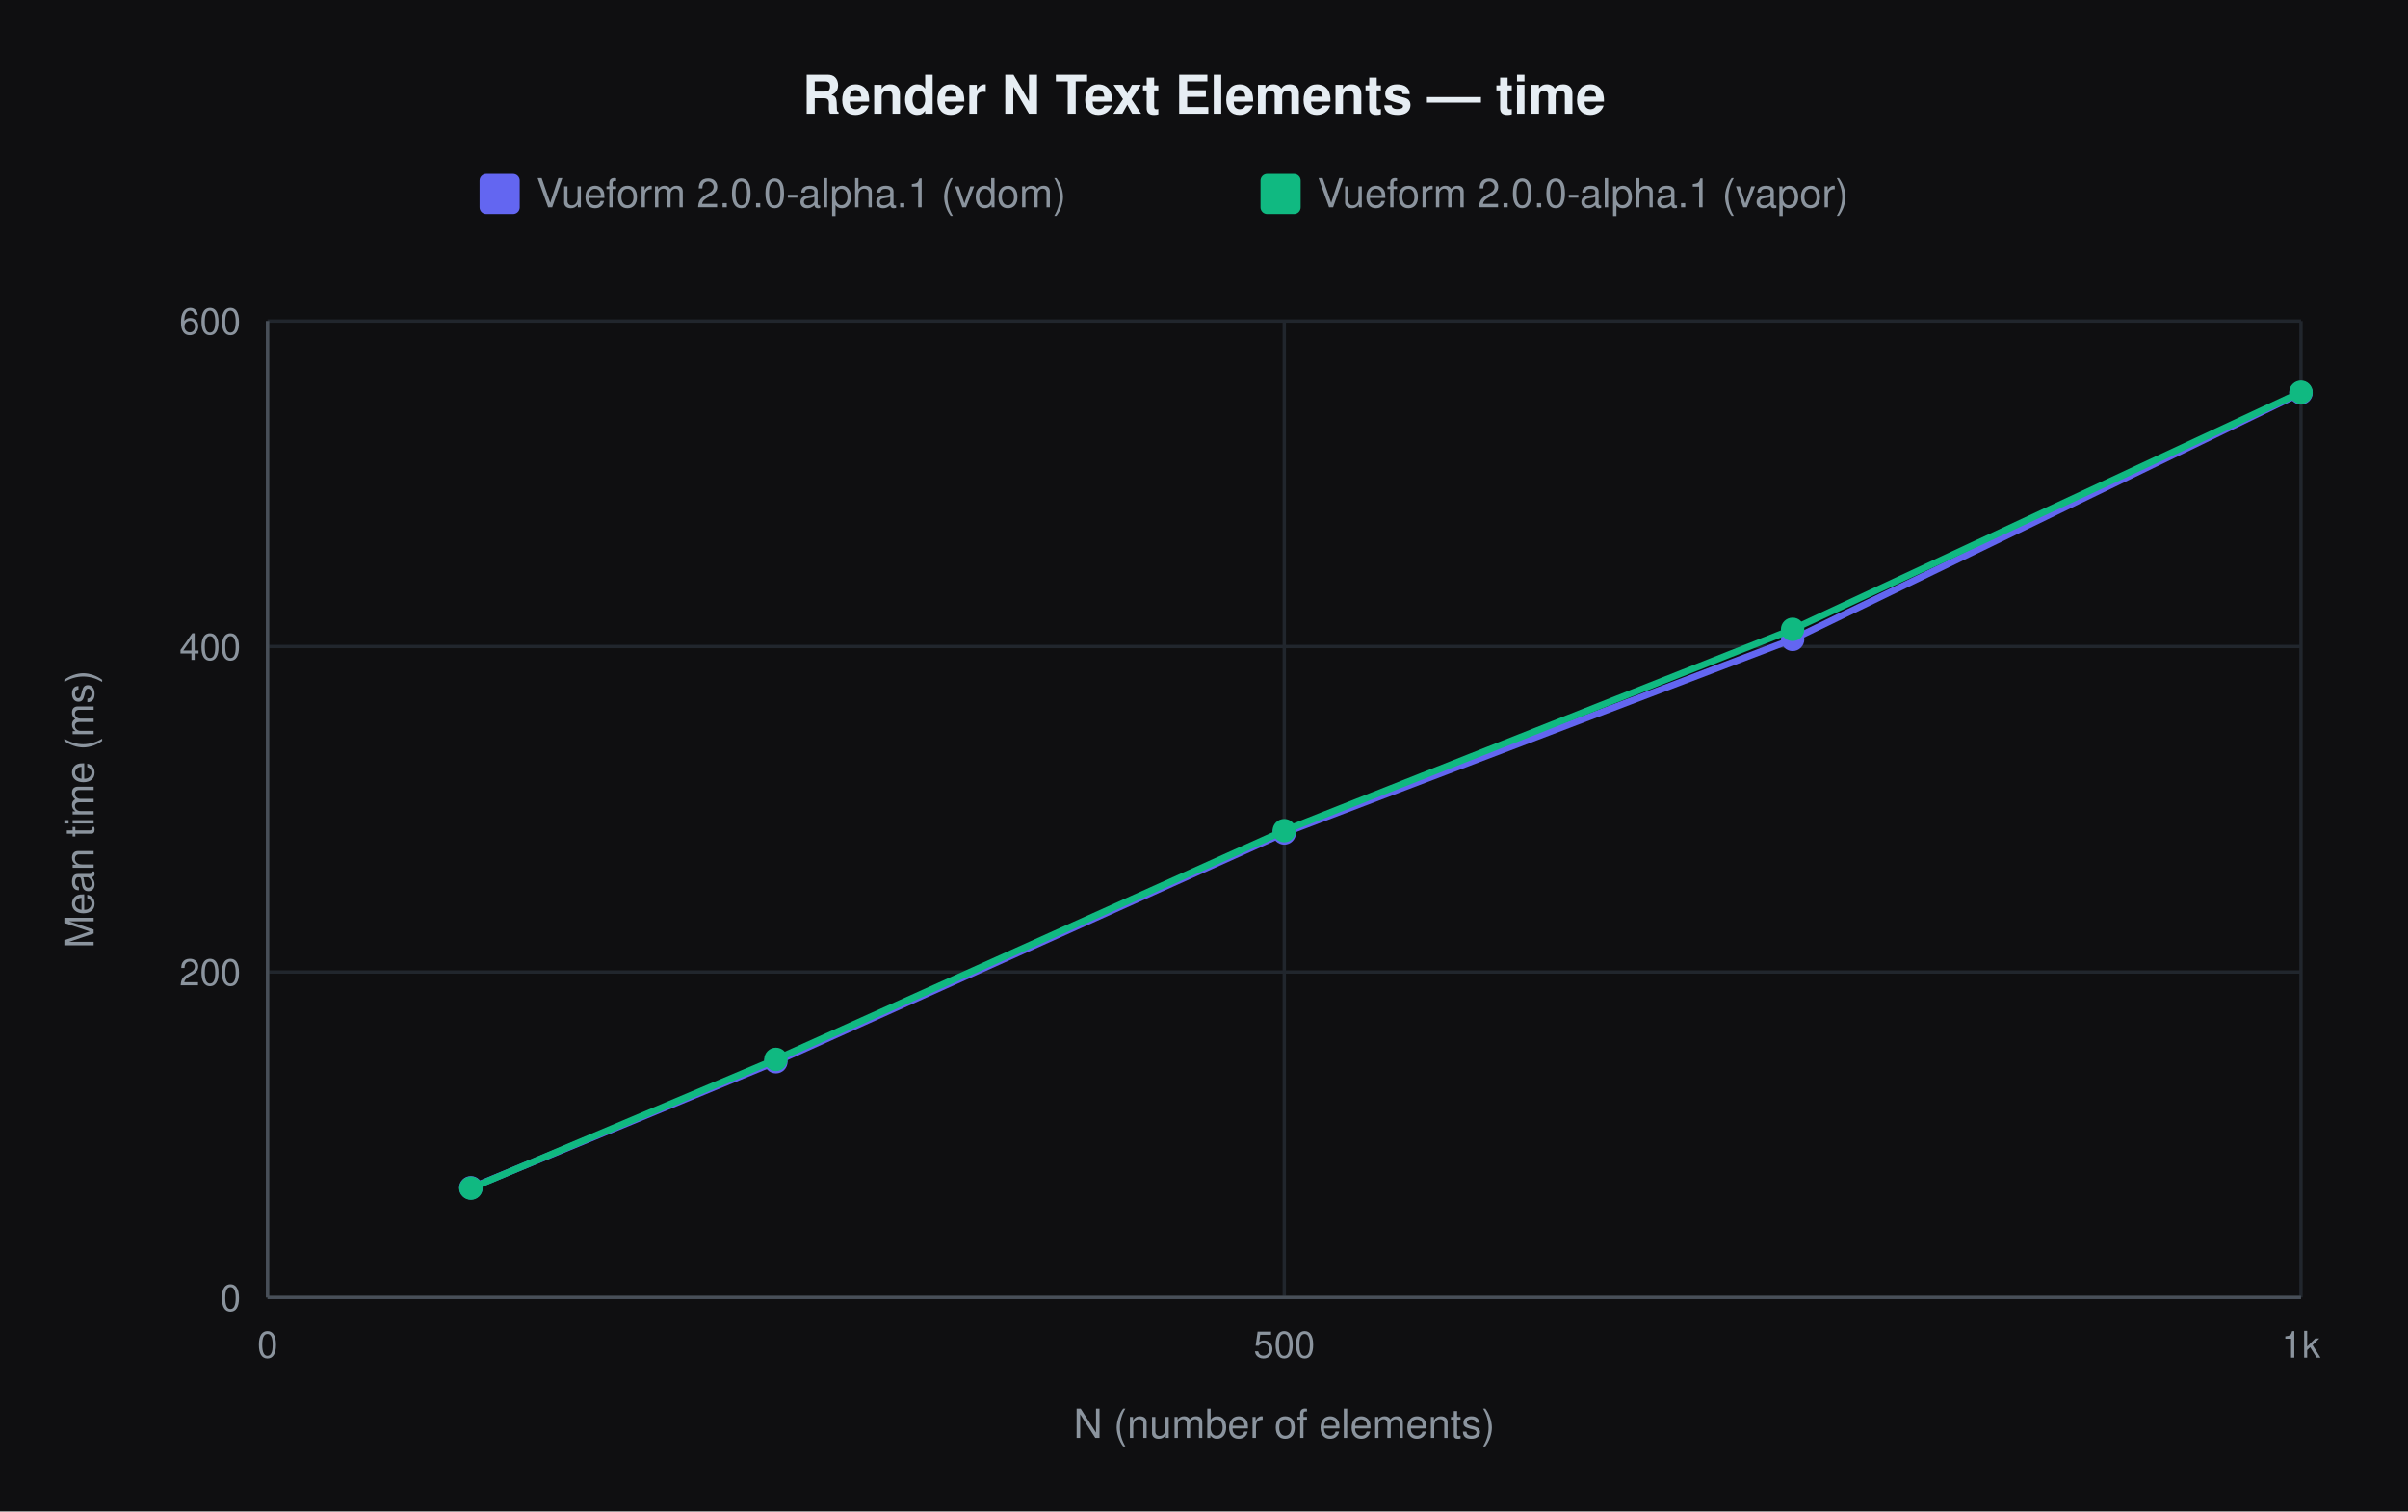
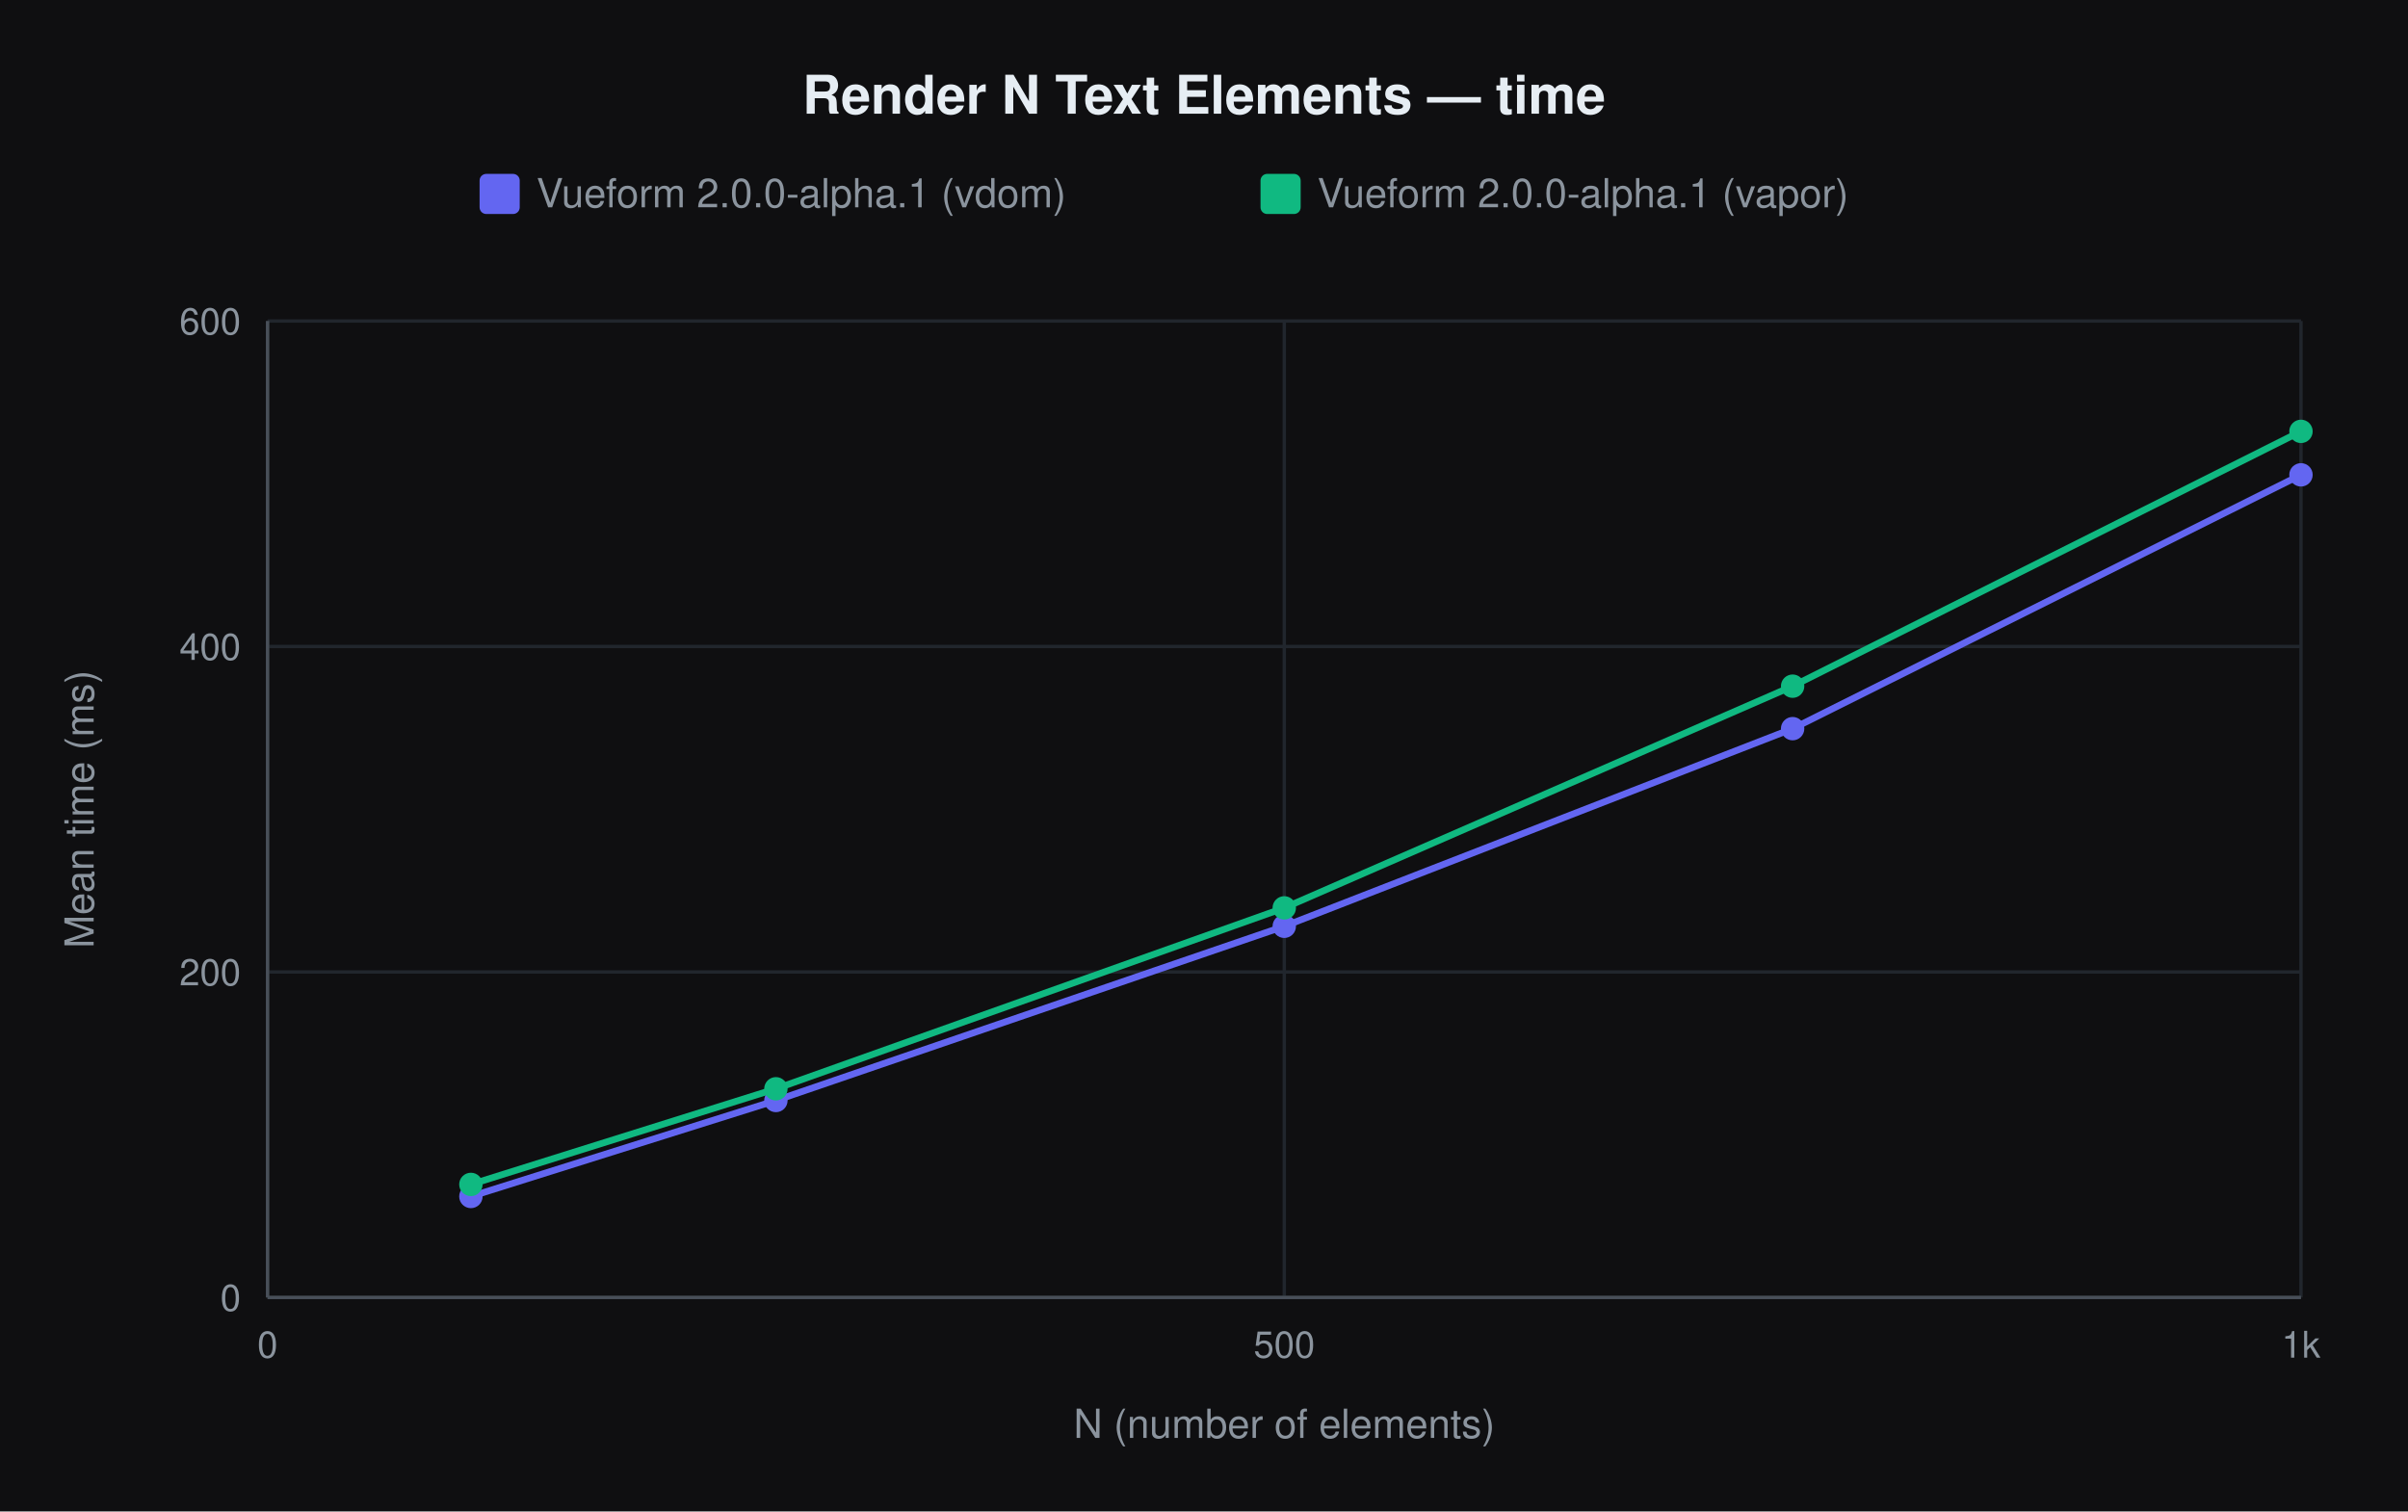
<svg xmlns="http://www.w3.org/2000/svg" width="720" height="452" viewBox="0 0 720 452" font-family="-apple-system, 'Segoe UI', Helvetica, Arial, sans-serif">
  <rect width="720" height="452" fill="#0f0f11" />
  <text x="360" y="34" font-size="16" font-weight="600" fill="#e6edf3" text-anchor="middle">Render N Text Elements — time</text>
  <rect x="143.4" y="52" width="12" height="12" rx="2" fill="#6366f1" />
  <text x="160.4" y="62" font-size="12" fill="#8b949e">Vueform 2.0.0-alpha.1 (vdom)</text>
  <rect x="376.9" y="52" width="12" height="12" rx="2" fill="#10b981" />
  <text x="393.9" y="62" font-size="12" fill="#8b949e">Vueform 2.0.0-alpha.1 (vapor)</text>
  <line x1="80" y1="388" x2="688" y2="388" stroke="#21262d" stroke-width="1" />
  <text x="72" y="392" font-size="11" fill="#8b949e" text-anchor="end">0</text>
  <line x1="80" y1="290.667" x2="688" y2="290.667" stroke="#21262d" stroke-width="1" />
  <text x="72" y="294.667" font-size="11" fill="#8b949e" text-anchor="end">200</text>
  <line x1="80" y1="193.333" x2="688" y2="193.333" stroke="#21262d" stroke-width="1" />
  <text x="72" y="197.333" font-size="11" fill="#8b949e" text-anchor="end">400</text>
  <line x1="80" y1="96" x2="688" y2="96" stroke="#21262d" stroke-width="1" />
  <text x="72" y="100" font-size="11" fill="#8b949e" text-anchor="end">600</text>
  <line x1="80" y1="96" x2="80" y2="388" stroke="#21262d" stroke-width="1" />
  <text x="80" y="406" font-size="11" fill="#8b949e" text-anchor="middle">0</text>
  <line x1="384" y1="96" x2="384" y2="388" stroke="#21262d" stroke-width="1" />
  <text x="384" y="406" font-size="11" fill="#8b949e" text-anchor="middle">500</text>
  <line x1="688" y1="96" x2="688" y2="388" stroke="#21262d" stroke-width="1" />
  <text x="688" y="406" font-size="11" fill="#8b949e" text-anchor="middle">1k</text>
  <line x1="80" y1="388" x2="688" y2="388" stroke="#484f58" stroke-width="1" />
  <line x1="80" y1="96" x2="80" y2="388" stroke="#484f58" stroke-width="1" />
  <text x="384" y="430" font-size="12" fill="#8b949e" text-anchor="middle">N (number of elements)</text>
  <text x="28" y="242" font-size="12" fill="#8b949e" text-anchor="middle" transform="rotate(-90 28 242)">Mean time (ms)</text>
-   <polyline points="140.8,355.2 232.0,317.5 384.0,249.1 536.0,191.2 688.0,117.5" fill="none" stroke="#6366f1" stroke-width="2" />
-   <circle cx="140.8" cy="355.2" r="3.5" fill="#6366f1" />
-   <circle cx="232.0" cy="317.5" r="3.5" fill="#6366f1" />
-   <circle cx="384.0" cy="249.1" r="3.5" fill="#6366f1" />
-   <circle cx="536.0" cy="191.2" r="3.5" fill="#6366f1" />
-   <circle cx="688.0" cy="117.5" r="3.5" fill="#6366f1" />
-   <polyline points="140.8,355.3 232.0,316.8 384.0,248.4 536.0,188.2 688.0,117.3" fill="none" stroke="#10b981" stroke-width="2" />
-   <circle cx="140.8" cy="355.3" r="3.5" fill="#10b981" />
-   <circle cx="232.0" cy="316.8" r="3.5" fill="#10b981" />
-   <circle cx="384.0" cy="248.4" r="3.5" fill="#10b981" />
-   <circle cx="536.0" cy="188.2" r="3.5" fill="#10b981" />
-   <circle cx="688.0" cy="117.3" r="3.5" fill="#10b981" />
+   <polyline points="140.8,357.8 232.0,329.1 384.0,277.0 536.0,217.9 688.0,142.0" fill="none" stroke="#6366f1" stroke-width="2" />
+   <circle cx="140.8" cy="357.8" r="3.5" fill="#6366f1" />
+   <circle cx="232.0" cy="329.1" r="3.5" fill="#6366f1" />
+   <circle cx="384.0" cy="277.0" r="3.5" fill="#6366f1" />
+   <circle cx="536.0" cy="217.9" r="3.5" fill="#6366f1" />
+   <circle cx="688.0" cy="142.0" r="3.5" fill="#6366f1" />
+   <polyline points="140.8,354.2 232.0,325.6 384.0,271.5 536.0,205.2 688.0,129.0" fill="none" stroke="#10b981" stroke-width="2" />
+   <circle cx="140.8" cy="354.2" r="3.5" fill="#10b981" />
+   <circle cx="232.0" cy="325.6" r="3.5" fill="#10b981" />
+   <circle cx="384.0" cy="271.5" r="3.5" fill="#10b981" />
+   <circle cx="536.0" cy="205.2" r="3.5" fill="#10b981" />
+   <circle cx="688.0" cy="129.0" r="3.5" fill="#10b981" />
</svg>
